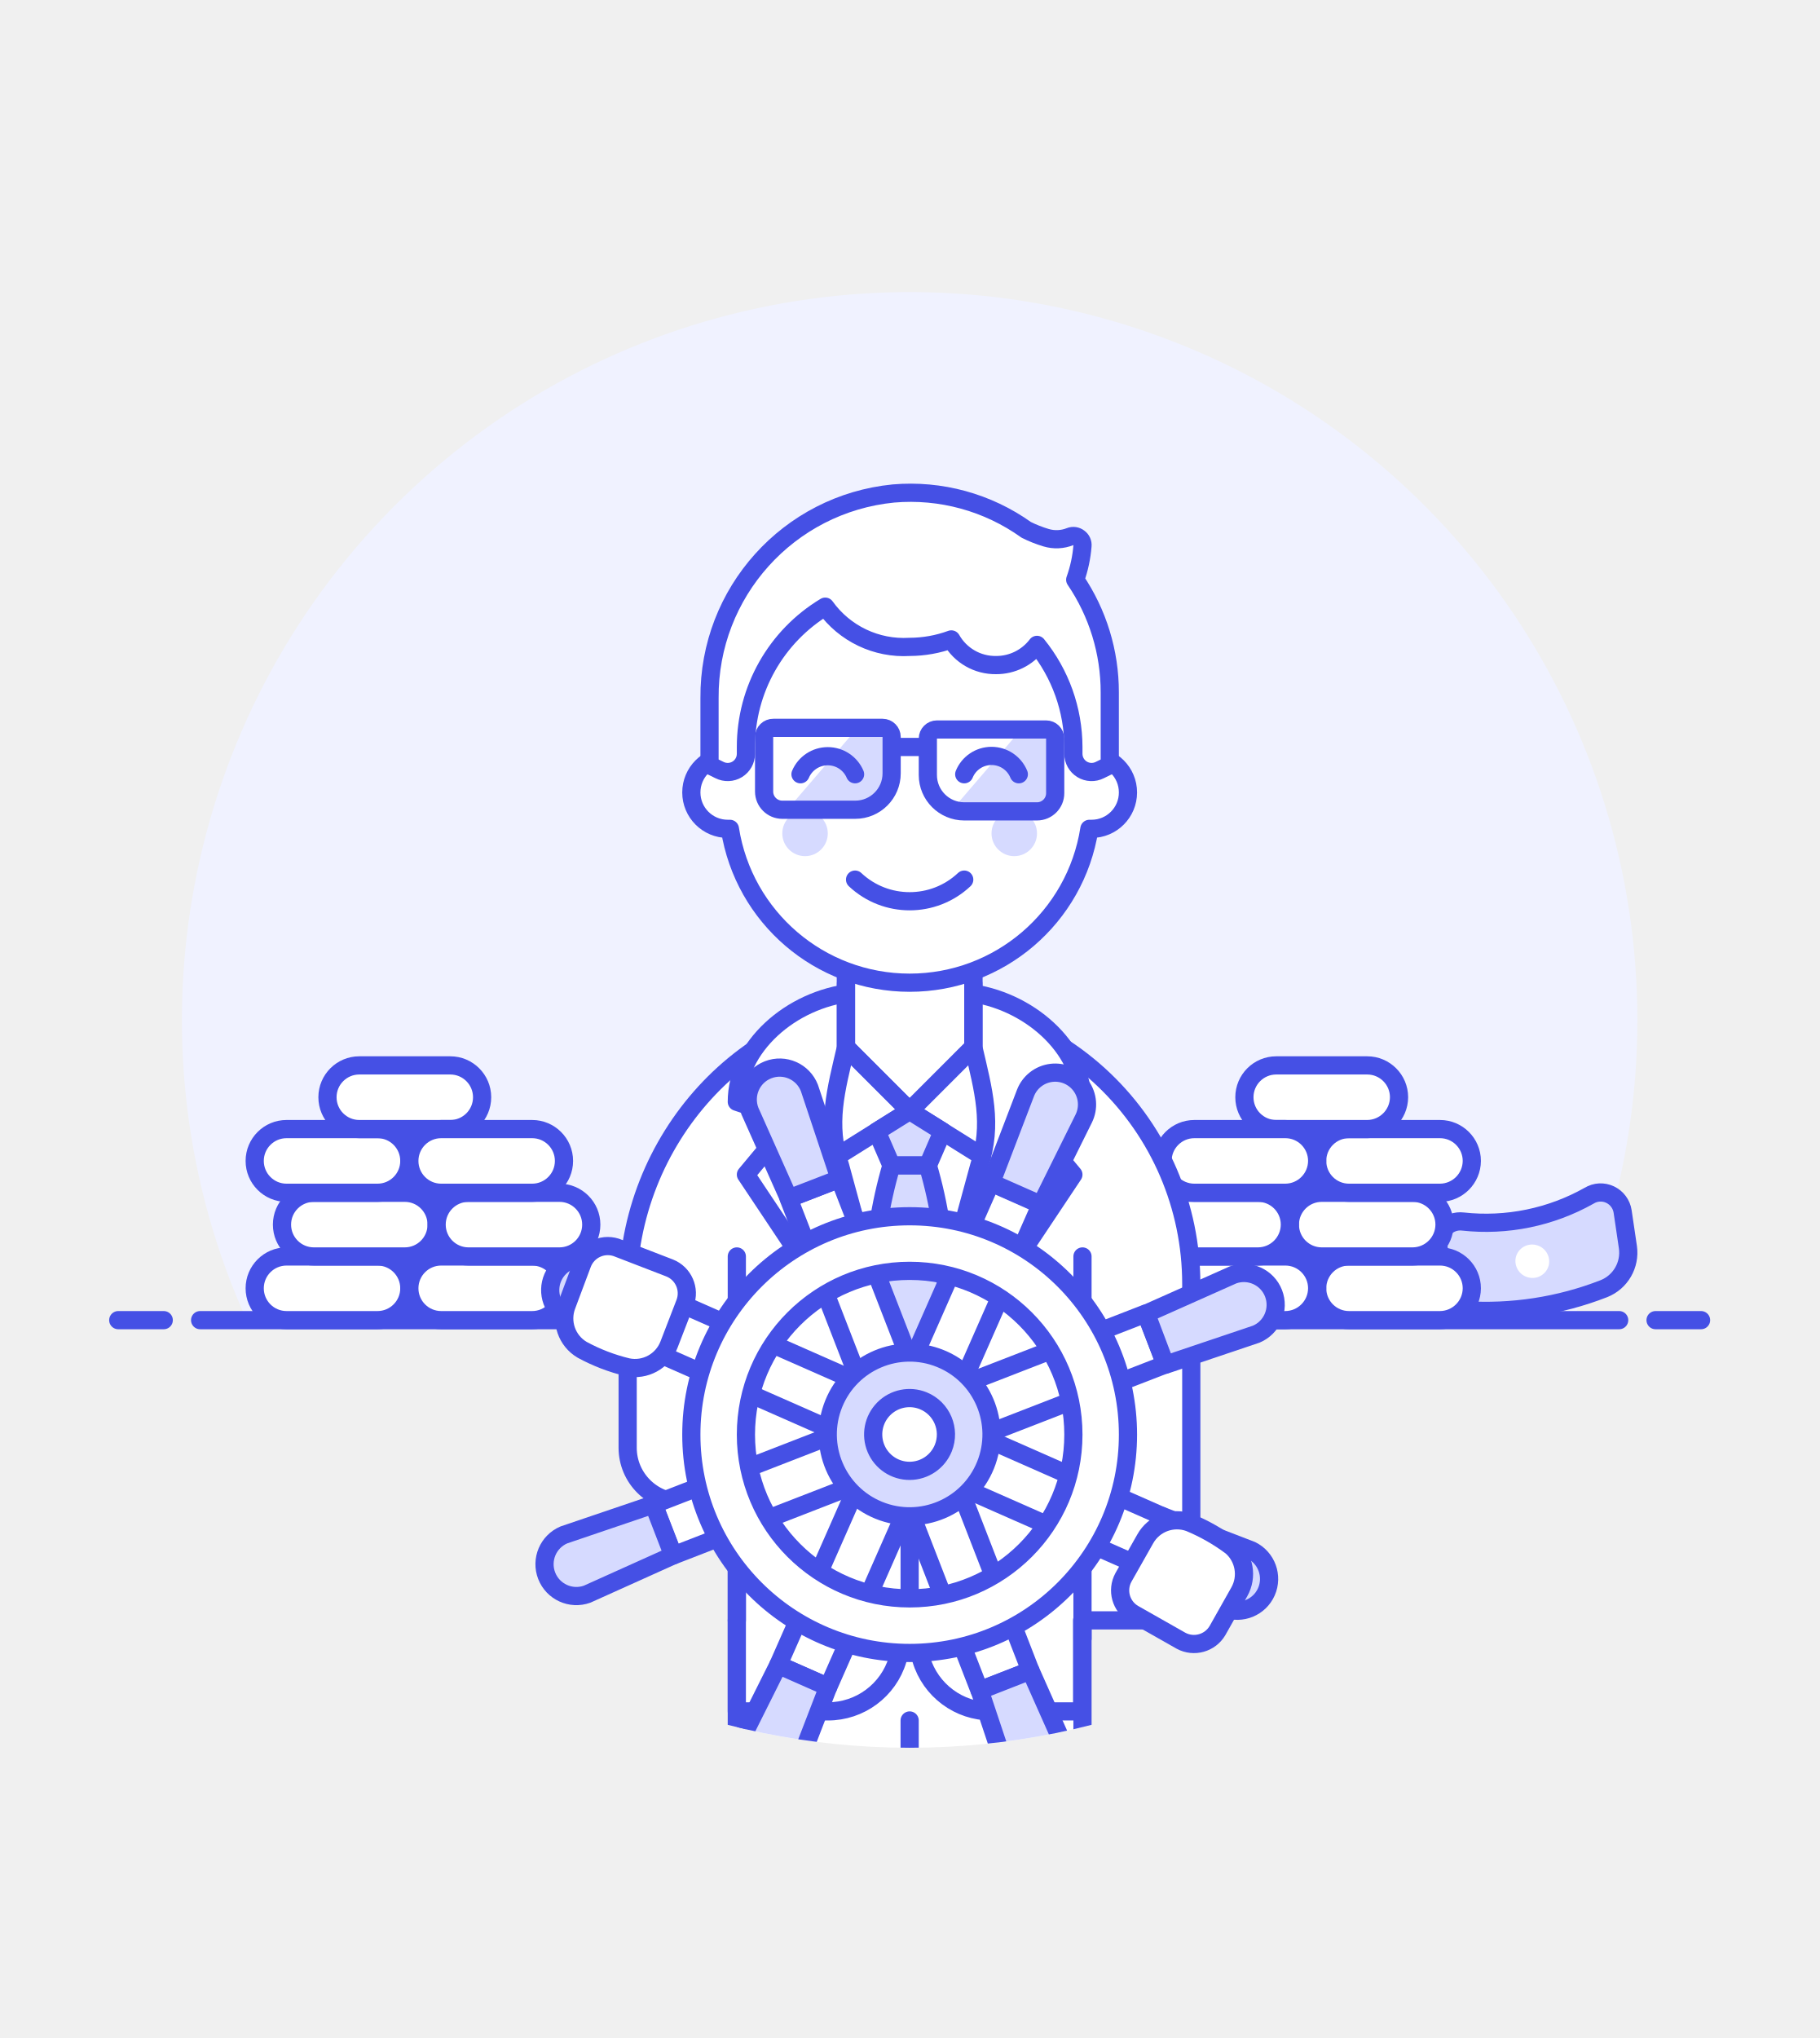
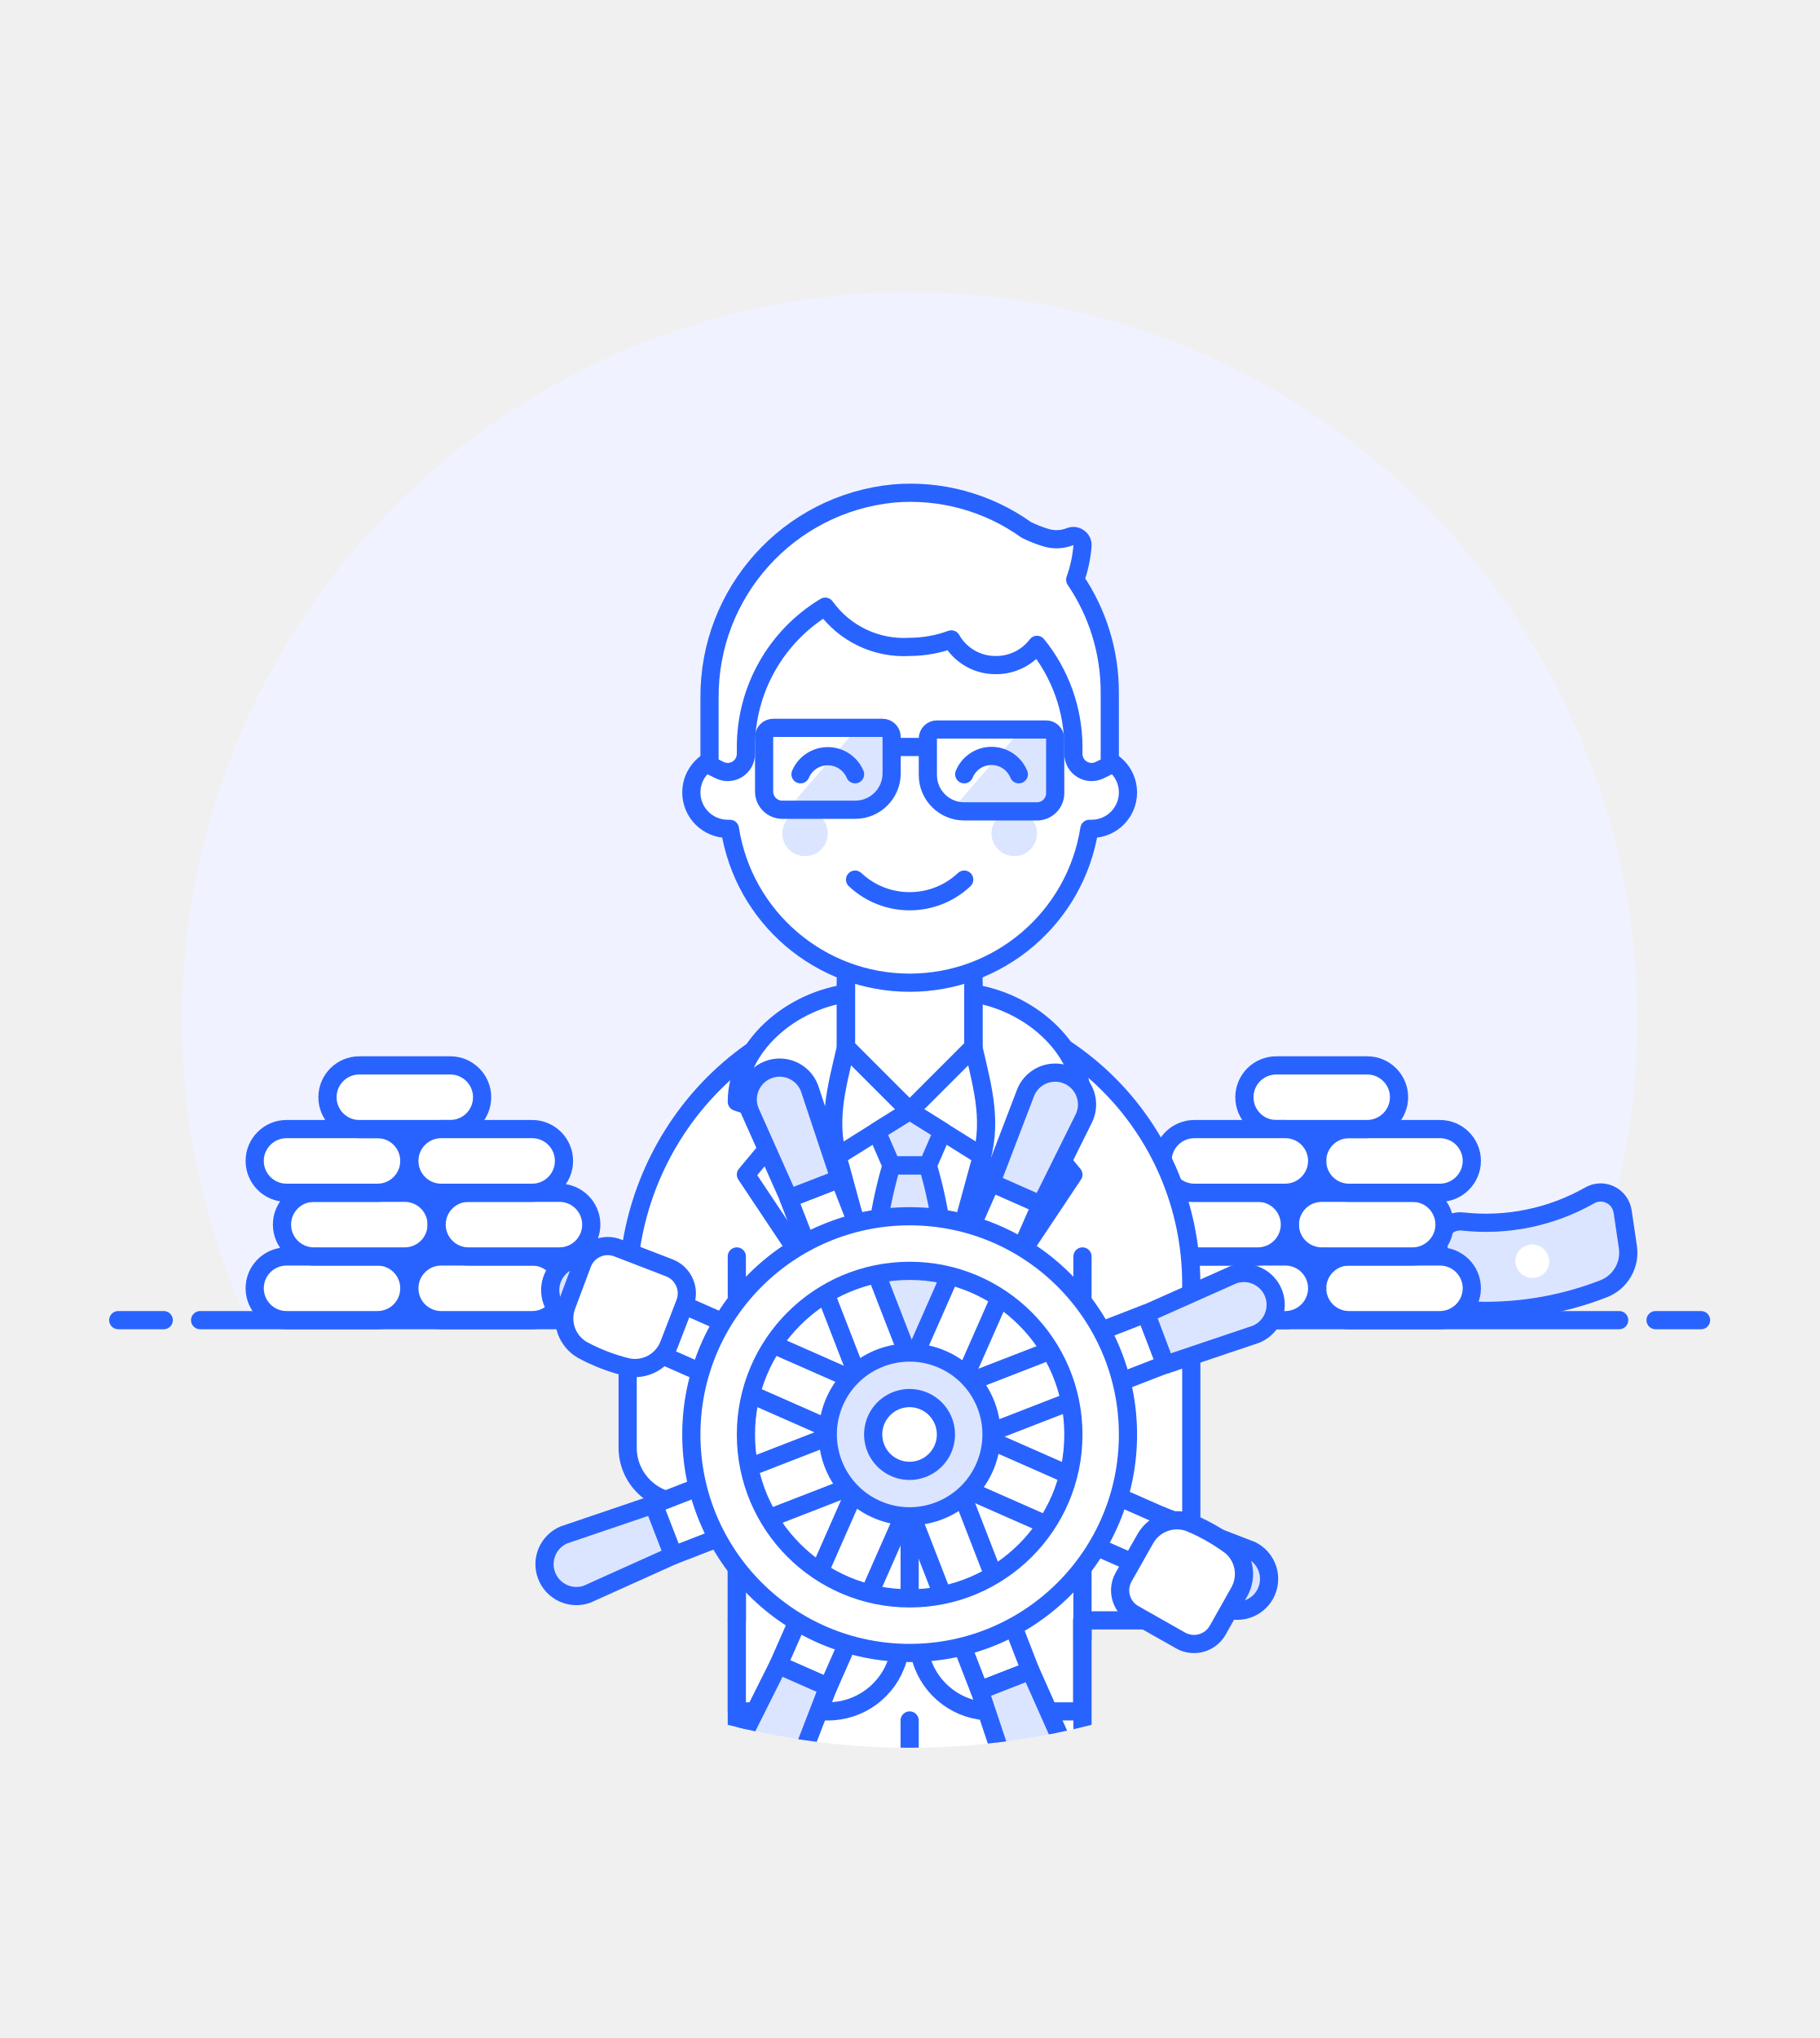
<svg xmlns="http://www.w3.org/2000/svg" id="Duotone" viewBox="0 0 100 112">
  <defs>
-     <style>.cls-1,.cls-3{fill:none;}.cls-2{fill:#f0f2ff;}.cls-3,.cls-4,.cls-6,.cls-8{stroke:#4550e5;stroke-linejoin:round;}.cls-3,.cls-6,.cls-8{stroke-linecap:round;}.cls-4,.cls-8,.cls-9{fill:#d6daff;}.cls-5,.cls-6{fill:#fff;}.cls-7{clip-path:url(#clip-path);}</style>
+     <style>.cls-1,.cls-3{fill:none;}.cls-2{fill:#f0f2ff;}.cls-3,.cls-4,.cls-6,.cls-8{stroke:#2963ff;stroke-linejoin:round;}.cls-3,.cls-6,.cls-8{stroke-linecap:round;}.cls-4,.cls-8,.cls-9{fill:#dce5ff;}.cls-5,.cls-6{fill:#fff;}.cls-7{clip-path:url(#clip-path);}</style>
    <clipPath id="clip-path">
      <circle class="cls-1" cx="50" cy="56.05" r="40" />
    </clipPath>
  </defs>
  <g id="Icons">
    <path class="cls-2" d="M90,56.05a40,40,0,1,0-76.44,16.5H86.44A39.92,39.92,0,0,0,90,56.05Z" />
    <line class="cls-3" x1="11" y1="72.55" x2="89" y2="72.55" />
    <line class="cls-3" x1="6.5" y1="72.55" x2="9" y2="72.55" />
    <line class="cls-3" x1="91" y1="72.55" x2="93.5" y2="72.55" />
    <path class="cls-4" d="M89.19,66.58a1.23,1.23,0,0,0-.69-.93,1.21,1.21,0,0,0-1.15.06,11.56,11.56,0,0,1-6.94,1.42,1.22,1.22,0,0,0-1,.34,1.25,1.25,0,0,0-.35,1L79.37,71a1.21,1.21,0,0,0,1.1,1,17.87,17.87,0,0,0,7.69-1.18,2.13,2.13,0,0,0,1.32-2.28Z" />
    <path class="cls-5" d="M85.13,69.53A.92.92,0,0,1,84,70.2a.93.93,0,0,1-.68-1.11.92.92,0,0,1,1.11-.67A.93.93,0,0,1,85.13,69.53Z" />
    <path class="cls-5" d="M74.15,72.55h5A1.76,1.76,0,0,0,80.9,70.8h0a1.75,1.75,0,0,0-1.75-1.75h-5A1.75,1.75,0,0,0,72.4,70.8h0A1.75,1.75,0,0,0,74.15,72.55Z" />
    <path class="cls-3" d="M74.15,72.55h5A1.76,1.76,0,0,0,80.9,70.8h0a1.75,1.75,0,0,0-1.75-1.75h-5A1.75,1.75,0,0,0,72.4,70.8h0A1.75,1.75,0,0,0,74.15,72.55Z" />
    <path class="cls-5" d="M65.65,72.55h5A1.76,1.76,0,0,0,72.4,70.8h0a1.75,1.75,0,0,0-1.75-1.75h-5A1.75,1.75,0,0,0,63.9,70.8h0A1.75,1.75,0,0,0,65.65,72.55Z" />
    <path class="cls-3" d="M65.65,72.55h5A1.76,1.76,0,0,0,72.4,70.8h0a1.75,1.75,0,0,0-1.75-1.75h-5A1.75,1.75,0,0,0,63.9,70.8h0A1.75,1.75,0,0,0,65.65,72.55Z" />
    <path class="cls-6" d="M72.65,69.05h5A1.76,1.76,0,0,0,79.4,67.3h0a1.75,1.75,0,0,0-1.75-1.75h-5A1.75,1.75,0,0,0,70.9,67.3h0A1.75,1.75,0,0,0,72.65,69.05Z" />
    <path class="cls-5" d="M64.15,69.05h5A1.76,1.76,0,0,0,70.9,67.3h0a1.75,1.75,0,0,0-1.75-1.75h-5A1.75,1.75,0,0,0,62.4,67.3h0A1.75,1.75,0,0,0,64.15,69.05Z" />
    <path class="cls-3" d="M64.15,69.05h5A1.76,1.76,0,0,0,70.9,67.3h0a1.75,1.75,0,0,0-1.75-1.75h-5A1.75,1.75,0,0,0,62.4,67.3h0A1.75,1.75,0,0,0,64.15,69.05Z" />
    <path class="cls-5" d="M74.15,65.55h5A1.76,1.76,0,0,0,80.9,63.8h0a1.75,1.75,0,0,0-1.75-1.75h-5A1.75,1.75,0,0,0,72.4,63.8h0A1.75,1.75,0,0,0,74.15,65.55Z" />
    <path class="cls-3" d="M74.15,65.55h5A1.76,1.76,0,0,0,80.9,63.8h0a1.75,1.75,0,0,0-1.75-1.75h-5A1.75,1.75,0,0,0,72.4,63.8h0A1.75,1.75,0,0,0,74.15,65.55Z" />
    <path class="cls-6" d="M70.15,62.05h5A1.76,1.76,0,0,0,76.9,60.3h0a1.75,1.75,0,0,0-1.75-1.75h-5A1.75,1.75,0,0,0,68.4,60.3h0A1.75,1.75,0,0,0,70.15,62.05Z" />
    <path class="cls-5" d="M65.65,65.55h5A1.76,1.76,0,0,0,72.4,63.8h0a1.75,1.75,0,0,0-1.75-1.75h-5A1.75,1.75,0,0,0,63.9,63.8h0A1.75,1.75,0,0,0,65.65,65.55Z" />
    <path class="cls-3" d="M65.65,65.55h5A1.76,1.76,0,0,0,72.4,63.8h0a1.75,1.75,0,0,0-1.75-1.75h-5A1.75,1.75,0,0,0,63.9,63.8h0A1.75,1.75,0,0,0,65.65,65.55Z" />
    <path class="cls-5" d="M20.75,72.55h-5A1.75,1.75,0,0,1,14,70.8h0a1.75,1.75,0,0,1,1.75-1.75h5A1.75,1.75,0,0,1,22.5,70.8h0A1.75,1.75,0,0,1,20.75,72.55Z" />
    <path class="cls-3" d="M20.75,72.55h-5A1.75,1.75,0,0,1,14,70.8h0a1.75,1.75,0,0,1,1.75-1.75h5A1.75,1.75,0,0,1,22.5,70.8h0A1.75,1.75,0,0,1,20.75,72.55Z" />
    <path class="cls-5" d="M29.25,72.55h-5A1.75,1.75,0,0,1,22.5,70.8h0a1.75,1.75,0,0,1,1.75-1.75h5A1.75,1.75,0,0,1,31,70.8h0A1.75,1.75,0,0,1,29.25,72.55Z" />
    <path class="cls-3" d="M29.25,72.55h-5A1.75,1.75,0,0,1,22.5,70.8h0a1.75,1.75,0,0,1,1.75-1.75h5A1.75,1.75,0,0,1,31,70.8h0A1.75,1.75,0,0,1,29.25,72.55Z" />
    <path class="cls-5" d="M22.25,69.05h-5A1.75,1.75,0,0,1,15.5,67.3h0a1.75,1.75,0,0,1,1.75-1.75h5A1.75,1.75,0,0,1,24,67.3h0A1.75,1.75,0,0,1,22.25,69.05Z" />
    <path class="cls-3" d="M22.25,69.05h-5A1.75,1.75,0,0,1,15.5,67.3h0a1.75,1.75,0,0,1,1.75-1.75h5A1.75,1.75,0,0,1,24,67.3h0A1.75,1.75,0,0,1,22.25,69.05Z" />
    <path class="cls-5" d="M30.75,69.05h-5A1.75,1.75,0,0,1,24,67.3h0a1.75,1.75,0,0,1,1.75-1.75h5A1.75,1.75,0,0,1,32.5,67.3h0A1.75,1.75,0,0,1,30.75,69.05Z" />
    <path class="cls-3" d="M30.75,69.05h-5A1.75,1.75,0,0,1,24,67.3h0a1.75,1.75,0,0,1,1.75-1.75h5A1.75,1.75,0,0,1,32.5,67.3h0A1.75,1.75,0,0,1,30.75,69.05Z" />
    <path class="cls-5" d="M20.75,65.55h-5A1.75,1.75,0,0,1,14,63.8h0a1.75,1.75,0,0,1,1.75-1.75h5A1.75,1.75,0,0,1,22.5,63.8h0A1.75,1.75,0,0,1,20.75,65.55Z" />
    <path class="cls-3" d="M20.75,65.55h-5A1.75,1.75,0,0,1,14,63.8h0a1.75,1.75,0,0,1,1.75-1.75h5A1.75,1.75,0,0,1,22.5,63.8h0A1.75,1.75,0,0,1,20.75,65.55Z" />
    <path class="cls-5" d="M24.75,62.05h-5A1.75,1.75,0,0,1,18,60.3h0a1.75,1.75,0,0,1,1.75-1.75h5A1.75,1.75,0,0,1,26.5,60.3h0A1.75,1.75,0,0,1,24.75,62.05Z" />
    <path class="cls-3" d="M24.75,62.05h-5A1.75,1.75,0,0,1,18,60.3h0a1.75,1.75,0,0,1,1.75-1.75h5A1.75,1.75,0,0,1,26.5,60.3h0A1.75,1.75,0,0,1,24.75,62.05Z" />
    <path class="cls-5" d="M29.25,65.55h-5A1.75,1.75,0,0,1,22.5,63.8h0a1.75,1.75,0,0,1,1.75-1.75h5A1.75,1.75,0,0,1,31,63.8h0A1.75,1.75,0,0,1,29.25,65.55Z" />
    <path class="cls-3" d="M29.25,65.55h-5A1.75,1.75,0,0,1,22.5,63.8h0a1.75,1.75,0,0,1,1.75-1.75h5A1.75,1.75,0,0,1,31,63.8h0A1.75,1.75,0,0,1,29.25,65.55Z" />
    <path class="cls-3" d="M37.75,72.55h-5A1.75,1.75,0,0,1,31,70.8h0a1.75,1.75,0,0,1,1.75-1.75h5A1.75,1.75,0,0,1,39.5,70.8h0A1.75,1.75,0,0,1,37.75,72.55Z" />
    <g class="cls-7">
      <rect class="cls-6" x="40.5" y="89.05" width="19" height="8.5" />
      <line class="cls-3" x1="50" y1="94.55" x2="50" y2="97.55" />
      <path class="cls-5" d="M40.5,82.55v11.5h5a4,4,0,0,0,3.84-2.85L50,89.05l.64,2.15a4,4,0,0,0,3.84,2.85h5v-5h6V70.55A15.5,15.5,0,0,0,49.25,55.07C40.91,55.46,34.5,62.64,34.5,71v8.56a3,3,0,0,0,3,3Z" />
      <path class="cls-3" d="M40.5,82.55v11.5h5a4,4,0,0,0,3.84-2.85L50,89.05l.64,2.15a4,4,0,0,0,3.84,2.85h5v-5h6V70.55A15.5,15.5,0,0,0,49.25,55.07C40.91,55.46,34.5,62.64,34.5,71v8.56a3,3,0,0,0,3,3Z" />
      <path class="cls-6" d="M59.5,60.55c0-3-3-5.63-6.33-6H46.83c-3.38.37-6.33,3-6.33,6l3,1-2.5,3,9,13.5,9-13.5-2.5-3Z" />
      <path class="cls-6" d="M53.5,57.55v-3.5h-7v3.5c-.55,2.37-1.09,4.22-.32,6.53l3.82,14,3.82-14C54.59,61.77,54.05,59.92,53.5,57.55Z" />
      <polyline class="cls-3" points="53.98 63.54 50 61.05 46.02 63.54" />
      <polygon class="cls-8" points="51.81 62.18 51 64.05 49 64.05 48.19 62.18 50 61.05 51.81 62.18" />
      <path class="cls-8" d="M52,70.61a24.63,24.63,0,0,0-1-6.56H49a24.63,24.63,0,0,0-1,6.56l2,7.44Z" />
      <polygon class="cls-6" points="53.5 57.55 50 61.05 46.5 57.55 46.5 52.05 53.5 52.05 53.5 57.55" />
      <polygon class="cls-3" points="53.5 57.55 50 61.05 46.5 57.55 46.5 52.05 53.5 52.05 53.5 57.55" />
      <line class="cls-3" x1="40.5" y1="69.05" x2="40.5" y2="89.05" />
      <line class="cls-3" x1="59.5" y1="90.05" x2="59.5" y2="69.05" />
      <line class="cls-3" x1="50" y1="89.05" x2="50" y2="78.05" />
      <path class="cls-5" d="M60,41.55v-2.5a10,10,0,0,0-20,0v2.5a2,2,0,0,0,0,4l.12,0a10,10,0,0,0,19.76,0l.12,0a2,2,0,0,0,0-4Z" />
      <path class="cls-3" d="M60,41.55v-2.5a10,10,0,0,0-20,0v2.5a2,2,0,0,0,0,4l.12,0a10,10,0,0,0,19.76,0l.12,0a2,2,0,0,0,0-4Z" />
      <circle class="cls-9" cx="44.25" cy="45.8" r="1.25" />
      <circle class="cls-9" cx="55.75" cy="45.8" r="1.25" />
      <path class="cls-3" d="M47,48.34a4.38,4.38,0,0,0,6,0" />
      <path class="cls-5" d="M59.1,31.86A7.19,7.19,0,0,0,59.5,30a.48.48,0,0,0-.2-.44.49.49,0,0,0-.48-.07,2,2,0,0,1-1.32.06,6.88,6.88,0,0,1-1.09-.43,10.94,10.94,0,0,0-7.3-2A11.21,11.21,0,0,0,39,38.36v3.69l.55.27A1,1,0,0,0,41,41.43v-.38a9,9,0,0,1,4.36-7.71A5.31,5.31,0,0,0,50,35.55a6.71,6.71,0,0,0,2.29-.41,2.78,2.78,0,0,0,2.46,1.41A2.81,2.81,0,0,0,57,35.44a8.94,8.94,0,0,1,2,5.61v.38a1,1,0,0,0,1.45.89l.55-.27v-4A11,11,0,0,0,59.1,31.86Z" />
      <path class="cls-3" d="M59.1,31.86A7.19,7.19,0,0,0,59.5,30a.48.48,0,0,0-.2-.44.49.49,0,0,0-.48-.07,2,2,0,0,1-1.32.06,6.88,6.88,0,0,1-1.09-.43,10.94,10.94,0,0,0-7.3-2A11.21,11.21,0,0,0,39,38.36v3.69l.55.27A1,1,0,0,0,41,41.43v-.38a9,9,0,0,1,4.36-7.71A5.31,5.31,0,0,0,50,35.55a6.71,6.71,0,0,0,2.29-.41,2.78,2.78,0,0,0,2.46,1.41A2.81,2.81,0,0,0,57,35.44a8.94,8.94,0,0,1,2,5.61v.38a1,1,0,0,0,1.45.89l.55-.27v-4A11,11,0,0,0,59.1,31.86Z" />
      <line class="cls-3" x1="49" y1="41.05" x2="51" y2="41.05" />
      <rect class="cls-6" x="51.93" y="65.06" width="3" height="12" transform="translate(33.2 -15.51) rotate(23.79)" />
      <path class="cls-9" d="M59.57,61.47a1.75,1.75,0,1,0-3.2-1.41L54.48,65l2.74,1.21Z" />
      <path class="cls-3" d="M59.57,61.47a1.75,1.75,0,1,0-3.2-1.41L54.48,65l2.74,1.21Z" />
      <rect class="cls-6" x="56.42" y="69.76" width="3" height="12" transform="translate(107.6 -5.65) rotate(68.79)" />
      <path class="cls-9" d="M69.05,73.32a1.75,1.75,0,0,0-1.27-3.26L63,72.19,64.06,75Z" />
      <path class="cls-3" d="M69.05,73.32a1.75,1.75,0,0,0-1.27-3.26L63,72.19,64.06,75Z" />
      <rect class="cls-6" x="56.28" y="76.26" width="3" height="12" transform="translate(156.36 62.58) rotate(113.79)" />
      <path class="cls-8" d="M67.37,88.4a1.75,1.75,0,0,0,1.41-3.2l-4.91-1.89-1.21,2.75Z" />
      <rect class="cls-6" x="51.58" y="80.76" width="3" height="12" transform="translate(133.94 148.44) rotate(158.79)" />
      <path class="cls-8" d="M55.51,97.88a1.75,1.75,0,0,0,3.27-1.26l-2.14-4.81L53.85,92.9Z" />
      <rect class="cls-6" x="45.07" y="80.61" width="3" height="12" transform="translate(54.25 184.65) rotate(-156.21)" />
      <path class="cls-8" d="M40.43,96.2a1.75,1.75,0,1,0,3.2,1.41l1.89-4.9L42.78,91.5Z" />
      <rect class="cls-6" x="40.58" y="75.91" width="3" height="12" transform="translate(-19.07 150.77) rotate(-111.21)" />
      <path class="cls-8" d="M31,84.35a1.75,1.75,0,0,0,1.27,3.26L37,85.48l-1.08-2.8Z" />
      <rect class="cls-6" x="40.72" y="69.41" width="3" height="12" transform="translate(-43.81 83.62) rotate(-66.21)" />
      <path class="cls-8" d="M32.63,69.27a1.75,1.75,0,0,0-1.41,3.2l4.91,1.89,1.21-2.75Z" />
      <rect class="cls-6" x="45.42" y="64.91" width="3" height="12" transform="translate(-22.48 21.78) rotate(-21.21)" />
      <path class="cls-9" d="M44.49,59.79a1.75,1.75,0,0,0-3.27,1.27l2.14,4.8,2.79-1.08Z" />
      <path class="cls-3" d="M44.49,59.79a1.75,1.75,0,0,0-3.27,1.27l2.14,4.8,2.79-1.08Z" />
      <path class="cls-5" d="M50,66.84a12,12,0,1,0,12,12A12,12,0,0,0,50,66.84Zm0,21a9,9,0,1,1,9-9A9,9,0,0,1,50,87.84Z" />
      <path class="cls-9" d="M54.17,80.52a4.5,4.5,0,1,1-2.48-5.86A4.5,4.5,0,0,1,54.17,80.52Z" />
      <path class="cls-3" d="M54.17,80.52a4.5,4.5,0,1,1-2.48-5.86A4.5,4.5,0,0,1,54.17,80.52Z" />
      <path class="cls-6" d="M51.85,79.58a2,2,0,1,1-1.1-2.6A2,2,0,0,1,51.85,79.58Z" />
      <path class="cls-5" d="M68.12,87.48l-1.2,2.13a1.5,1.5,0,0,1-2,.56l-2.61-1.48a1.49,1.49,0,0,1-.56-2l1.2-2.12a2,2,0,0,1,2.43-.9,10.68,10.68,0,0,1,2.3,1.31A2,2,0,0,1,68.12,87.48Z" />
      <path class="cls-3" d="M68.12,87.48l-1.2,2.13a1.5,1.5,0,0,1-2,.56l-2.61-1.48a1.49,1.49,0,0,1-.56-2l1.2-2.12a2,2,0,0,1,2.43-.9,10.68,10.68,0,0,1,2.3,1.31A2,2,0,0,1,68.12,87.48Z" />
      <path class="cls-5" d="M32,74.18a2,2,0,0,1-.85-2.45L32,69.46A1.5,1.5,0,0,1,34,68.6l2.8,1.08a1.5,1.5,0,0,1,.85,1.94l-.88,2.28a2,2,0,0,1-2.27,1.24A10.29,10.29,0,0,1,32,74.18Z" />
      <path class="cls-3" d="M32,74.18a2,2,0,0,1-.85-2.45L32,69.46A1.5,1.5,0,0,1,34,68.6l2.8,1.08a1.5,1.5,0,0,1,.85,1.94l-.88,2.28a2,2,0,0,1-2.27,1.24A10.29,10.29,0,0,1,32,74.18Z" />
      <path class="cls-3" d="M50,66.84a12,12,0,1,0,12,12A12,12,0,0,0,50,66.84Zm0,21a9,9,0,1,1,9-9A9,9,0,0,1,50,87.84Z" />
      <path class="cls-9" d="M51.51,40h6a.5.5,0,0,1,.5.5v3a1,1,0,0,1-1,1H53a2,2,0,0,1-2-2v-2A.5.5,0,0,1,51.51,40Z" />
      <path class="cls-5" d="M52.39,44.44l3.77-4.39H51.51a.5.5,0,0,0-.5.5v2A2,2,0,0,0,52.39,44.44Z" />
      <path class="cls-9" d="M42.51,40h6a.5.5,0,0,1,.5.5v2a2,2,0,0,1-2,2H43a1,1,0,0,1-1-1v-3A.5.5,0,0,1,42.51,40Z" />
      <path class="cls-5" d="M42.51,40.05a.5.5,0,0,0-.5.5v3a1,1,0,0,0,1,1h.22l3.86-4.5Z" />
      <path class="cls-3" d="M42.51,40h6a.5.5,0,0,1,.5.5v2a2,2,0,0,1-2,2H43a1,1,0,0,1-1-1v-3A.5.5,0,0,1,42.51,40Z" />
      <path class="cls-3" d="M52,40h4a2,2,0,0,1,2,2v2a.5.5,0,0,1-.5.5h-6A.5.5,0,0,1,51,44V41A1,1,0,0,1,52,40Z" transform="translate(109 84.59) rotate(180)" />
      <path class="cls-3" d="M56,42.55a1.62,1.62,0,0,0-3,0" />
      <path class="cls-3" d="M47,42.55a1.63,1.63,0,0,0-3,0" />
    </g>
  </g>
</svg>
